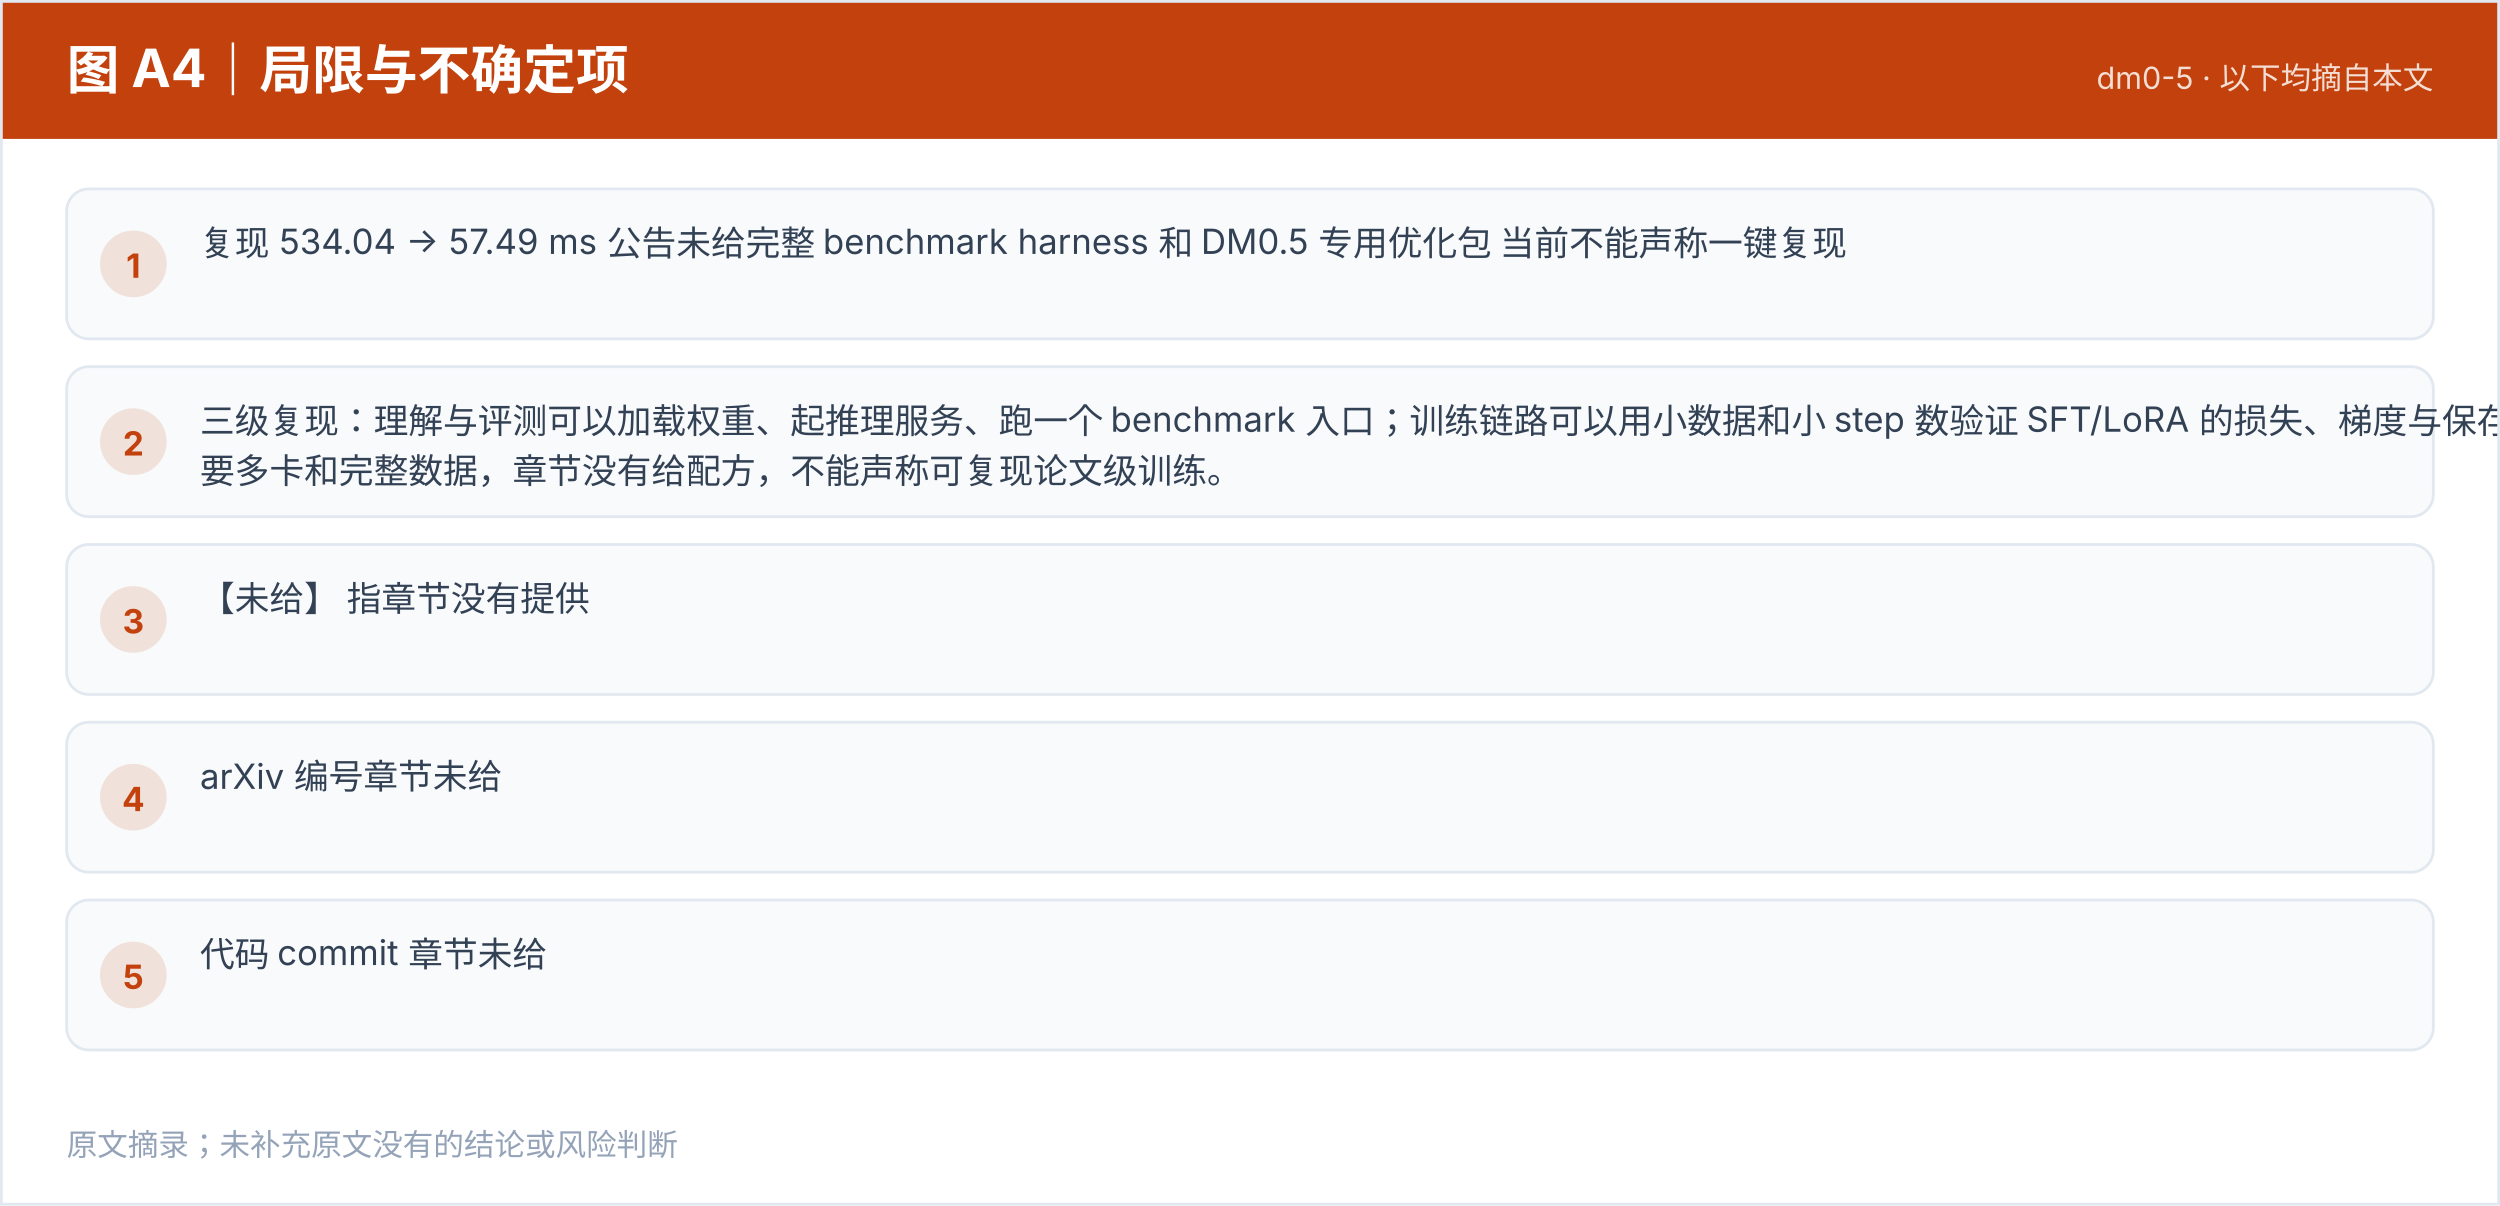
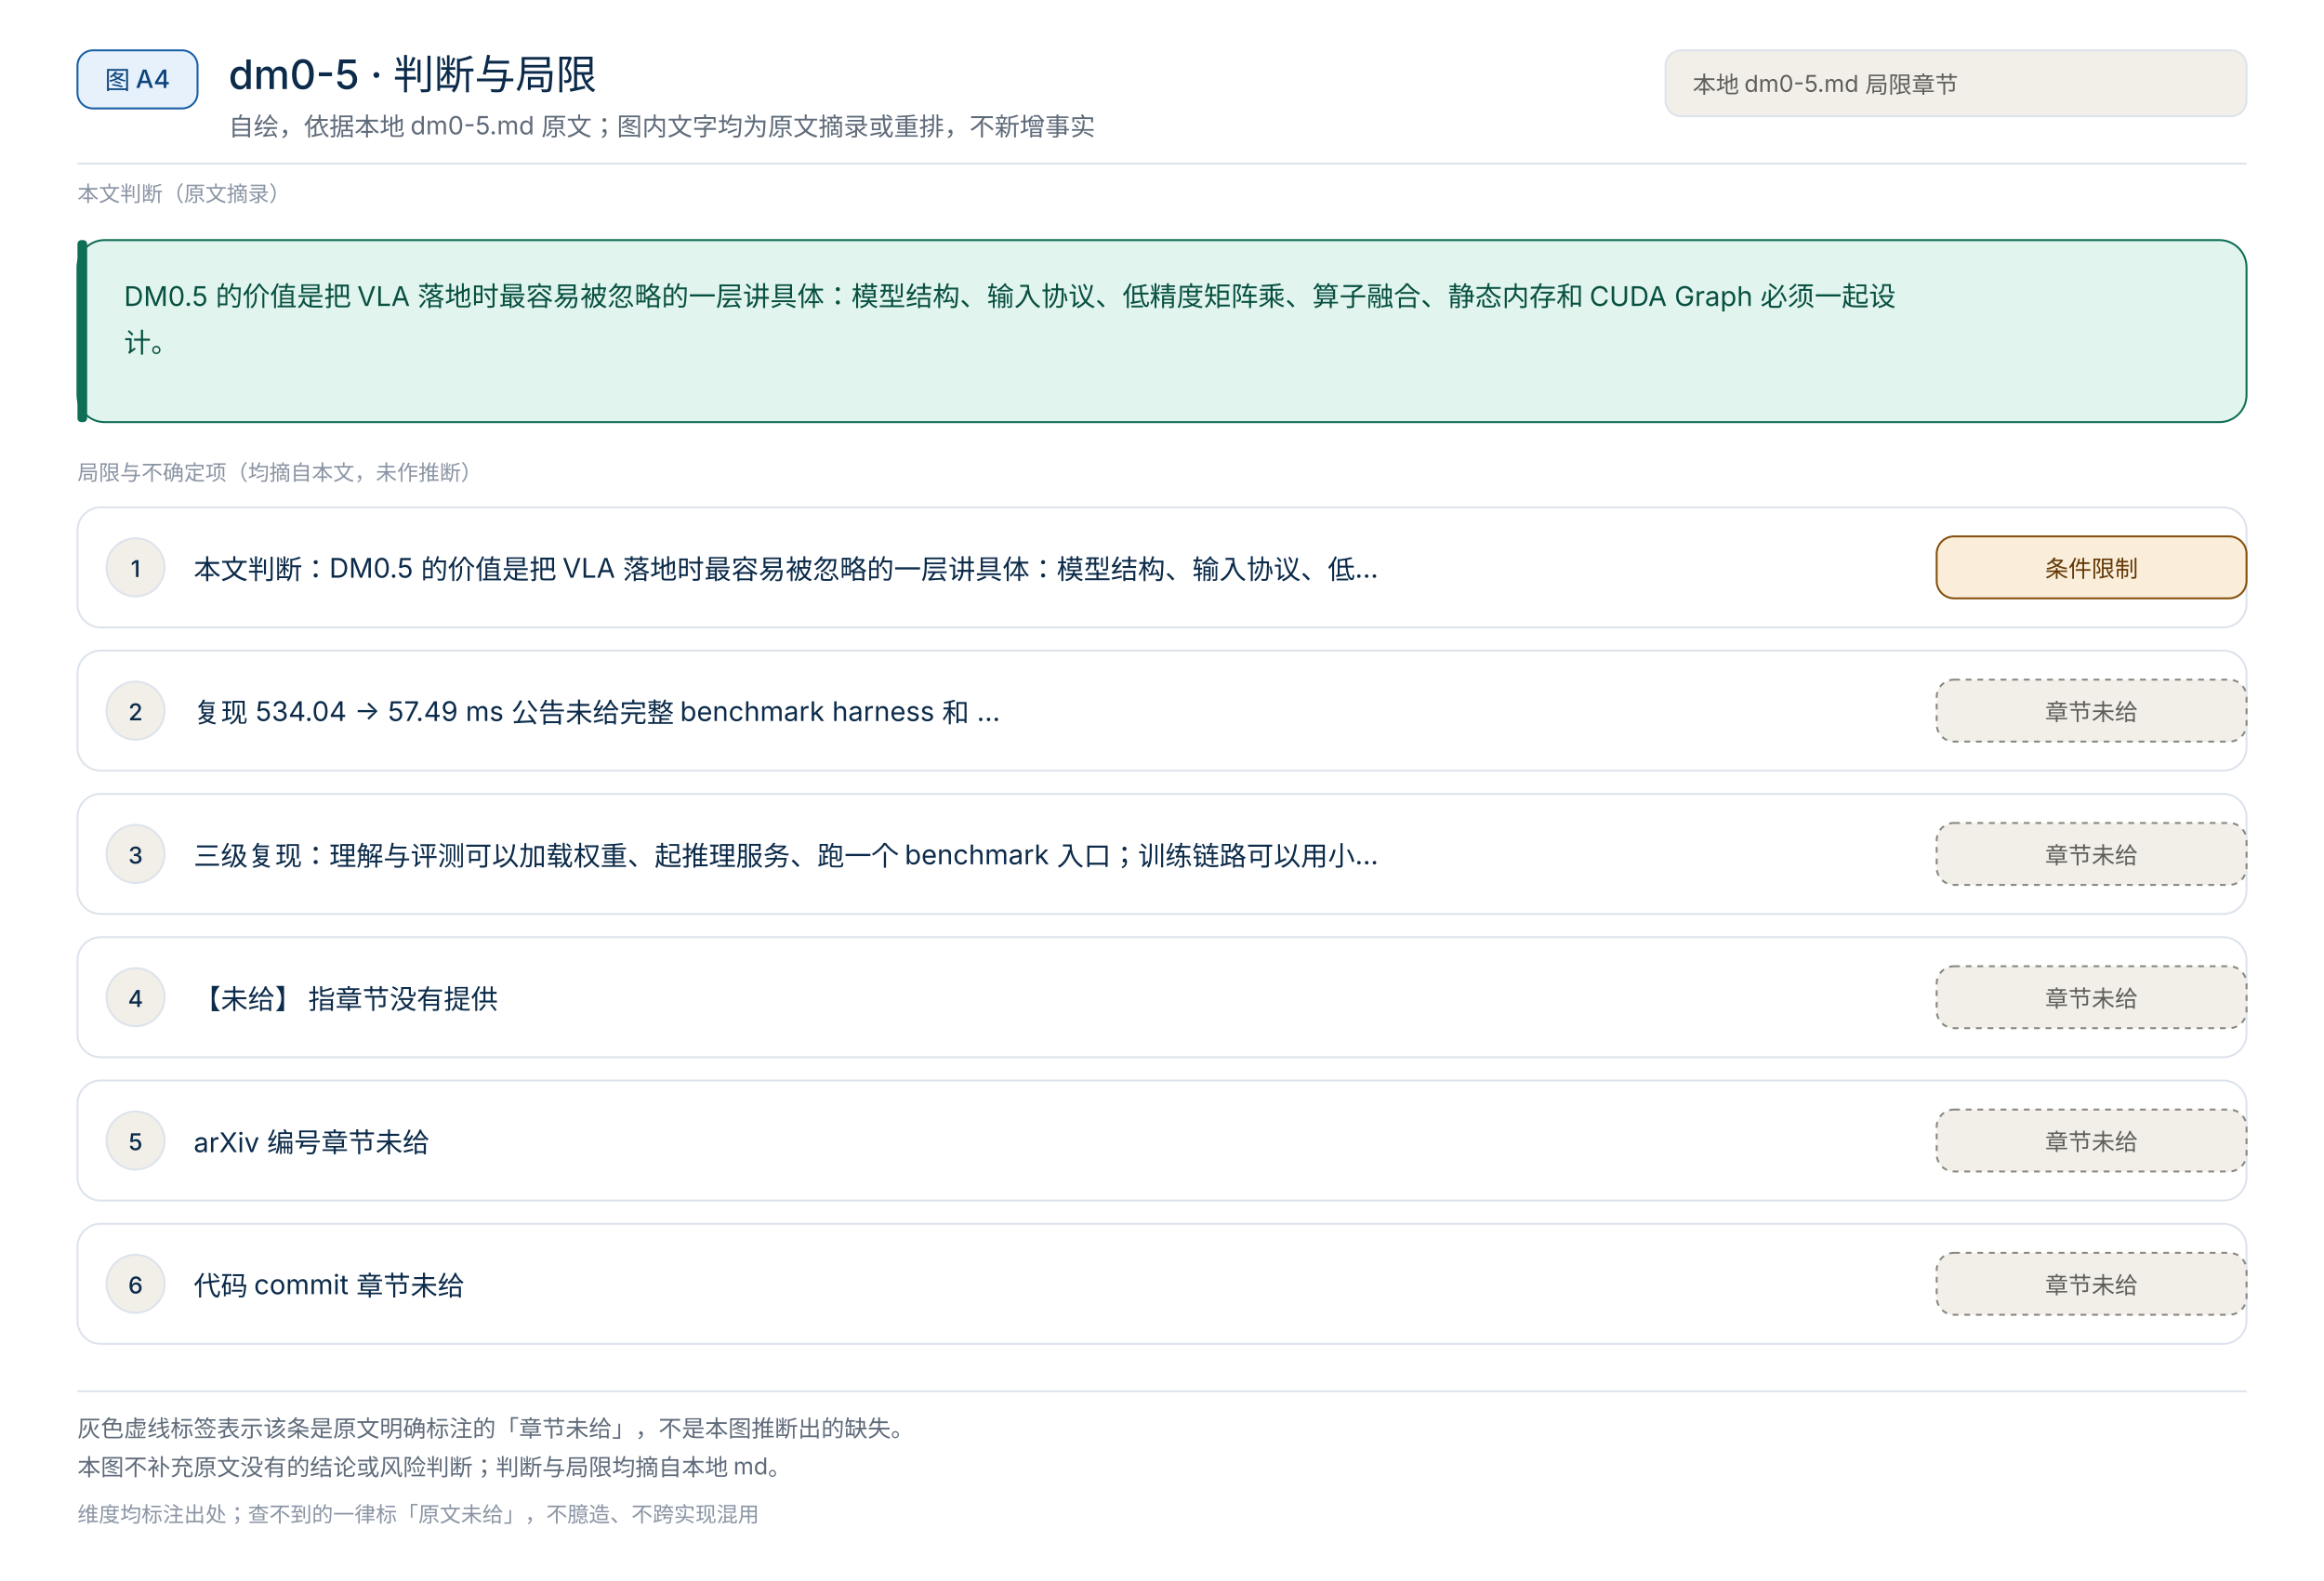
- <svg xmlns="http://www.w3.org/2000/svg" viewBox="0 0 900 434" width="900" height="434" font-family="PingFang SC, -apple-system, BlinkMacSystemFont, Microsoft YaHei, sans-serif">
-   <rect width="900" height="434" fill="#ffffff" />
-   <rect x="0" y="0" width="900" height="50" fill="#c2410c" />
-   <text x="24" y="32" font-size="19" fill="#ffffff" font-weight="700" text-anchor="start">图 A4｜局限与不确定项</text>
-   <text x="876" y="32" font-size="11" fill="#ffffff" font-weight="400" text-anchor="end" opacity="0.82">dm0-5 · 以下均摘自本文</text>
-   <rect x="24" y="68" width="852" height="54" rx="8" fill="#f8fafc" stroke="#e2e8f0" />
-   <circle cx="48" cy="95" r="12" fill="#c2410c" opacity="0.14" />
-   <text x="48" y="100" font-size="12" fill="#c2410c" font-weight="700" text-anchor="middle">1</text>
-   <text x="72" y="92" font-size="12.5" fill="#334155" font-weight="400" text-anchor="start">复现 534.04 → 57.49 ms 公告未给完整 benchmark harness 和 DM0.5 专用优化包 当前不能声称一键复现</text>
-   <rect x="24" y="132" width="852" height="54" rx="8" fill="#f8fafc" stroke="#e2e8f0" />
-   <circle cx="48" cy="159" r="12" fill="#c2410c" opacity="0.14" />
-   <text x="48" y="164" font-size="12" fill="#c2410c" font-weight="700" text-anchor="middle">2</text>
-   <text x="72" y="156" font-size="12.5" fill="#334155" font-weight="400" text-anchor="start">三级复现：理解与评测可以加载权重、起推理服务、跑一个 benchmark 入口；训练链路可以用小数据和小 step 数验证 SFT/LoRA 的损失、梯度与保存；完整训练需</text>
-   <text x="72" y="174" font-size="12.5" fill="#334155" font-weight="400" text-anchor="start">要多卡和完整数据，章节没有给配方，不能声称可复现论文级训练。</text>
-   <rect x="24" y="196" width="852" height="54" rx="8" fill="#f8fafc" stroke="#e2e8f0" />
-   <circle cx="48" cy="223" r="12" fill="#c2410c" opacity="0.14" />
-   <text x="48" y="228" font-size="12" fill="#c2410c" font-weight="700" text-anchor="middle">3</text>
-   <text x="72" y="220" font-size="12.5" fill="#334155" font-weight="400" text-anchor="start">【未给】 指章节没有提供</text>
-   <rect x="24" y="260" width="852" height="54" rx="8" fill="#f8fafc" stroke="#e2e8f0" />
-   <circle cx="48" cy="287" r="12" fill="#c2410c" opacity="0.14" />
-   <text x="48" y="292" font-size="12" fill="#c2410c" font-weight="700" text-anchor="middle">4</text>
-   <text x="72" y="284" font-size="12.5" fill="#334155" font-weight="400" text-anchor="start">arXiv 编号章节未给</text>
-   <rect x="24" y="324" width="852" height="54" rx="8" fill="#f8fafc" stroke="#e2e8f0" />
-   <circle cx="48" cy="351" r="12" fill="#c2410c" opacity="0.14" />
-   <text x="48" y="356" font-size="12" fill="#c2410c" font-weight="700" text-anchor="middle">5</text>
-   <text x="72" y="348" font-size="12.5" fill="#334155" font-weight="400" text-anchor="start">代码 commit 章节未给</text>
-   <text x="24" y="416" font-size="11" fill="#94a3b8" font-weight="400" text-anchor="start">原文摘录；未补充原文没有的结论或风险判断</text>
-   <rect x="0.5" y="0.5" width="899" height="433" fill="none" stroke="#e2e8f0" />
+ <svg xmlns="http://www.w3.org/2000/svg" width="1200" height="816" viewBox="0 0 1200 816" role="img">
+   <defs>
+     <marker id="arrow" viewBox="0 0 10 10" refX="8" refY="5" markerWidth="6" markerHeight="6" orient="auto-start-reverse">
+       <path d="M2 1L8 5L2 9" fill="none" stroke="#185FA5" stroke-width="1.6" stroke-linecap="round" stroke-linejoin="round" />
+     </marker>
+   </defs>
+   <rect x="0" y="0" width="1200" height="816" rx="0" fill="#FFFFFF" stroke="#FFFFFF" stroke-width="1" />
+   <text x="118" y="46" font-family="-apple-system,BlinkMacSystemFont,'PingFang SC','Microsoft YaHei',sans-serif" font-size="21" font-weight="500" fill="#0C2B4A" text-anchor="start">dm0-5 · 判断与局限</text>
+   <text x="118" y="70" font-family="-apple-system,BlinkMacSystemFont,'PingFang SC','Microsoft YaHei',sans-serif" font-size="13" font-weight="400" fill="#5F6B7A" text-anchor="start">自绘，依据本地 dm0-5.md 原文；图内文字均为原文摘录或重排，不新增事实</text>
+   <rect x="40" y="84" width="1120" height="1" rx="0" fill="#DDE3EC" stroke="#DDE3EC" stroke-width="0" />
+   <rect x="860" y="26" width="300" height="34" rx="8" fill="#F1EFE8" stroke="#DDE3EC" stroke-width="1" />
+   <text x="874" y="48" font-family="-apple-system,BlinkMacSystemFont,'PingFang SC','Microsoft YaHei',sans-serif" font-size="12" font-weight="400" fill="#5F5E5A" text-anchor="start">本地 dm0-5.md 局限章节</text>
+   <rect x="40" y="26" width="62" height="30" rx="8" fill="#E6F1FB" stroke="#185FA5" stroke-width="1" />
+   <text x="71" y="46" font-family="-apple-system,BlinkMacSystemFont,'PingFang SC','Microsoft YaHei',sans-serif" font-size="13" font-weight="500" fill="#0C447C" text-anchor="middle">图 A4</text>
+   <text x="40" y="104" font-family="-apple-system,BlinkMacSystemFont,'PingFang SC','Microsoft YaHei',sans-serif" font-size="11" font-weight="400" fill="#8A94A3" text-anchor="start">本文判断（原文摘录）</text>
+   <rect x="40" y="124" width="1120" height="94" rx="14" fill="#E1F5EE" stroke="#0F6E56" stroke-width="1" />
+   <rect x="40" y="124" width="5" height="94" rx="2" fill="#0F6E56" stroke="#0F6E56" stroke-width="0" />
+   <text x="64" y="158" font-family="-apple-system,BlinkMacSystemFont,'PingFang SC','Microsoft YaHei',sans-serif" font-size="14" font-weight="400" fill="#085041" text-anchor="start">DM0.5 的价值是把 VLA 落地时最容易被忽略的一层讲具体：模型结构、输入协议、低精度矩阵乘、算子融合、静态内存和 CUDA Graph 必须一起设</text>
+   <text x="64" y="182" font-family="-apple-system,BlinkMacSystemFont,'PingFang SC','Microsoft YaHei',sans-serif" font-size="14" font-weight="400" fill="#085041" text-anchor="start">计。</text>
+   <text x="40" y="248" font-family="-apple-system,BlinkMacSystemFont,'PingFang SC','Microsoft YaHei',sans-serif" font-size="11" font-weight="400" fill="#8A94A3" text-anchor="start">局限与不确定项（均摘自本文，未作推断）</text>
+   <rect x="40" y="262" width="1120" height="62" rx="12" fill="#FFFFFF" stroke="#DDE3EC" stroke-width="1" />
+   <circle cx="70" cy="293" r="15" fill="#F1EFE8" stroke="#DDE3EC" stroke-width="1" />
+   <text x="70" y="298" font-family="-apple-system,BlinkMacSystemFont,'PingFang SC','Microsoft YaHei',sans-serif" font-size="12" font-weight="500" fill="#0C2B4A" text-anchor="middle">1</text>
+   <text x="100" y="299" font-family="-apple-system,BlinkMacSystemFont,'PingFang SC','Microsoft YaHei',sans-serif" font-size="14" font-weight="400" fill="#0C2B4A" text-anchor="start">本文判断：DM0.5 的价值是把 VLA 落地时最容易被忽略的一层讲具体：模型结构、输入协议、低…</text>
+   <rect x="1000" y="277" width="160" height="32" rx="9" fill="#FAEEDA" stroke="#854F0B" stroke-width="1" />
+   <text x="1080" y="298" font-family="-apple-system,BlinkMacSystemFont,'PingFang SC','Microsoft YaHei',sans-serif" font-size="12" font-weight="400" fill="#633806" text-anchor="middle">条件限制</text>
+   <rect x="40" y="336" width="1120" height="62" rx="12" fill="#FFFFFF" stroke="#DDE3EC" stroke-width="1" />
+   <circle cx="70" cy="367" r="15" fill="#F1EFE8" stroke="#DDE3EC" stroke-width="1" />
+   <text x="70" y="372" font-family="-apple-system,BlinkMacSystemFont,'PingFang SC','Microsoft YaHei',sans-serif" font-size="12" font-weight="500" fill="#0C2B4A" text-anchor="middle">2</text>
+   <text x="100" y="373" font-family="-apple-system,BlinkMacSystemFont,'PingFang SC','Microsoft YaHei',sans-serif" font-size="14" font-weight="400" fill="#0C2B4A" text-anchor="start">复现 534.04 → 57.49 ms 公告未给完整 benchmark harness 和 …</text>
+   <rect x="1000" y="351" width="160" height="32" rx="9" fill="#F1EFE8" stroke="#888780" stroke-width="1" stroke-dasharray="3 3" />
+   <text x="1080" y="372" font-family="-apple-system,BlinkMacSystemFont,'PingFang SC','Microsoft YaHei',sans-serif" font-size="12" font-weight="400" fill="#5F5E5A" text-anchor="middle">章节未给</text>
+   <rect x="40" y="410" width="1120" height="62" rx="12" fill="#FFFFFF" stroke="#DDE3EC" stroke-width="1" />
+   <circle cx="70" cy="441" r="15" fill="#F1EFE8" stroke="#DDE3EC" stroke-width="1" />
+   <text x="70" y="446" font-family="-apple-system,BlinkMacSystemFont,'PingFang SC','Microsoft YaHei',sans-serif" font-size="12" font-weight="500" fill="#0C2B4A" text-anchor="middle">3</text>
+   <text x="100" y="447" font-family="-apple-system,BlinkMacSystemFont,'PingFang SC','Microsoft YaHei',sans-serif" font-size="14" font-weight="400" fill="#0C2B4A" text-anchor="start">三级复现：理解与评测可以加载权重、起推理服务、跑一个 benchmark 入口；训练链路可以用小…</text>
+   <rect x="1000" y="425" width="160" height="32" rx="9" fill="#F1EFE8" stroke="#888780" stroke-width="1" stroke-dasharray="3 3" />
+   <text x="1080" y="446" font-family="-apple-system,BlinkMacSystemFont,'PingFang SC','Microsoft YaHei',sans-serif" font-size="12" font-weight="400" fill="#5F5E5A" text-anchor="middle">章节未给</text>
+   <rect x="40" y="484" width="1120" height="62" rx="12" fill="#FFFFFF" stroke="#DDE3EC" stroke-width="1" />
+   <circle cx="70" cy="515" r="15" fill="#F1EFE8" stroke="#DDE3EC" stroke-width="1" />
+   <text x="70" y="520" font-family="-apple-system,BlinkMacSystemFont,'PingFang SC','Microsoft YaHei',sans-serif" font-size="12" font-weight="500" fill="#0C2B4A" text-anchor="middle">4</text>
+   <text x="100" y="521" font-family="-apple-system,BlinkMacSystemFont,'PingFang SC','Microsoft YaHei',sans-serif" font-size="14" font-weight="400" fill="#0C2B4A" text-anchor="start">【未给】 指章节没有提供</text>
+   <rect x="1000" y="499" width="160" height="32" rx="9" fill="#F1EFE8" stroke="#888780" stroke-width="1" stroke-dasharray="3 3" />
+   <text x="1080" y="520" font-family="-apple-system,BlinkMacSystemFont,'PingFang SC','Microsoft YaHei',sans-serif" font-size="12" font-weight="400" fill="#5F5E5A" text-anchor="middle">章节未给</text>
+   <rect x="40" y="558" width="1120" height="62" rx="12" fill="#FFFFFF" stroke="#DDE3EC" stroke-width="1" />
+   <circle cx="70" cy="589" r="15" fill="#F1EFE8" stroke="#DDE3EC" stroke-width="1" />
+   <text x="70" y="594" font-family="-apple-system,BlinkMacSystemFont,'PingFang SC','Microsoft YaHei',sans-serif" font-size="12" font-weight="500" fill="#0C2B4A" text-anchor="middle">5</text>
+   <text x="100" y="595" font-family="-apple-system,BlinkMacSystemFont,'PingFang SC','Microsoft YaHei',sans-serif" font-size="14" font-weight="400" fill="#0C2B4A" text-anchor="start">arXiv 编号章节未给</text>
+   <rect x="1000" y="573" width="160" height="32" rx="9" fill="#F1EFE8" stroke="#888780" stroke-width="1" stroke-dasharray="3 3" />
+   <text x="1080" y="594" font-family="-apple-system,BlinkMacSystemFont,'PingFang SC','Microsoft YaHei',sans-serif" font-size="12" font-weight="400" fill="#5F5E5A" text-anchor="middle">章节未给</text>
+   <rect x="40" y="632" width="1120" height="62" rx="12" fill="#FFFFFF" stroke="#DDE3EC" stroke-width="1" />
+   <circle cx="70" cy="663" r="15" fill="#F1EFE8" stroke="#DDE3EC" stroke-width="1" />
+   <text x="70" y="668" font-family="-apple-system,BlinkMacSystemFont,'PingFang SC','Microsoft YaHei',sans-serif" font-size="12" font-weight="500" fill="#0C2B4A" text-anchor="middle">6</text>
+   <text x="100" y="669" font-family="-apple-system,BlinkMacSystemFont,'PingFang SC','Microsoft YaHei',sans-serif" font-size="14" font-weight="400" fill="#0C2B4A" text-anchor="start">代码 commit 章节未给</text>
+   <rect x="1000" y="647" width="160" height="32" rx="9" fill="#F1EFE8" stroke="#888780" stroke-width="1" stroke-dasharray="3 3" />
+   <text x="1080" y="668" font-family="-apple-system,BlinkMacSystemFont,'PingFang SC','Microsoft YaHei',sans-serif" font-size="12" font-weight="400" fill="#5F5E5A" text-anchor="middle">章节未给</text>
+   <rect x="40" y="718" width="1120" height="1" rx="0" fill="#DDE3EC" stroke="#DDE3EC" stroke-width="0" />
+   <text x="40" y="742" font-family="-apple-system,BlinkMacSystemFont,'PingFang SC','Microsoft YaHei',sans-serif" font-size="12" font-weight="400" fill="#5F6B7A" text-anchor="start">灰色虚线标签表示该条是原文明确标注的「章节未给」，不是本图推断出的缺失。</text>
+   <text x="40" y="762" font-family="-apple-system,BlinkMacSystemFont,'PingFang SC','Microsoft YaHei',sans-serif" font-size="12" font-weight="400" fill="#5F6B7A" text-anchor="start">本图不补充原文没有的结论或风险判断；判断与局限均摘自本地 md。</text>
+   <text x="40" y="786" font-family="-apple-system,BlinkMacSystemFont,'PingFang SC','Microsoft YaHei',sans-serif" font-size="11" font-weight="400" fill="#8A94A3" text-anchor="start">维度均标注出处；查不到的一律标「原文未给」，不臆造、不跨实现混用</text>
</svg>
